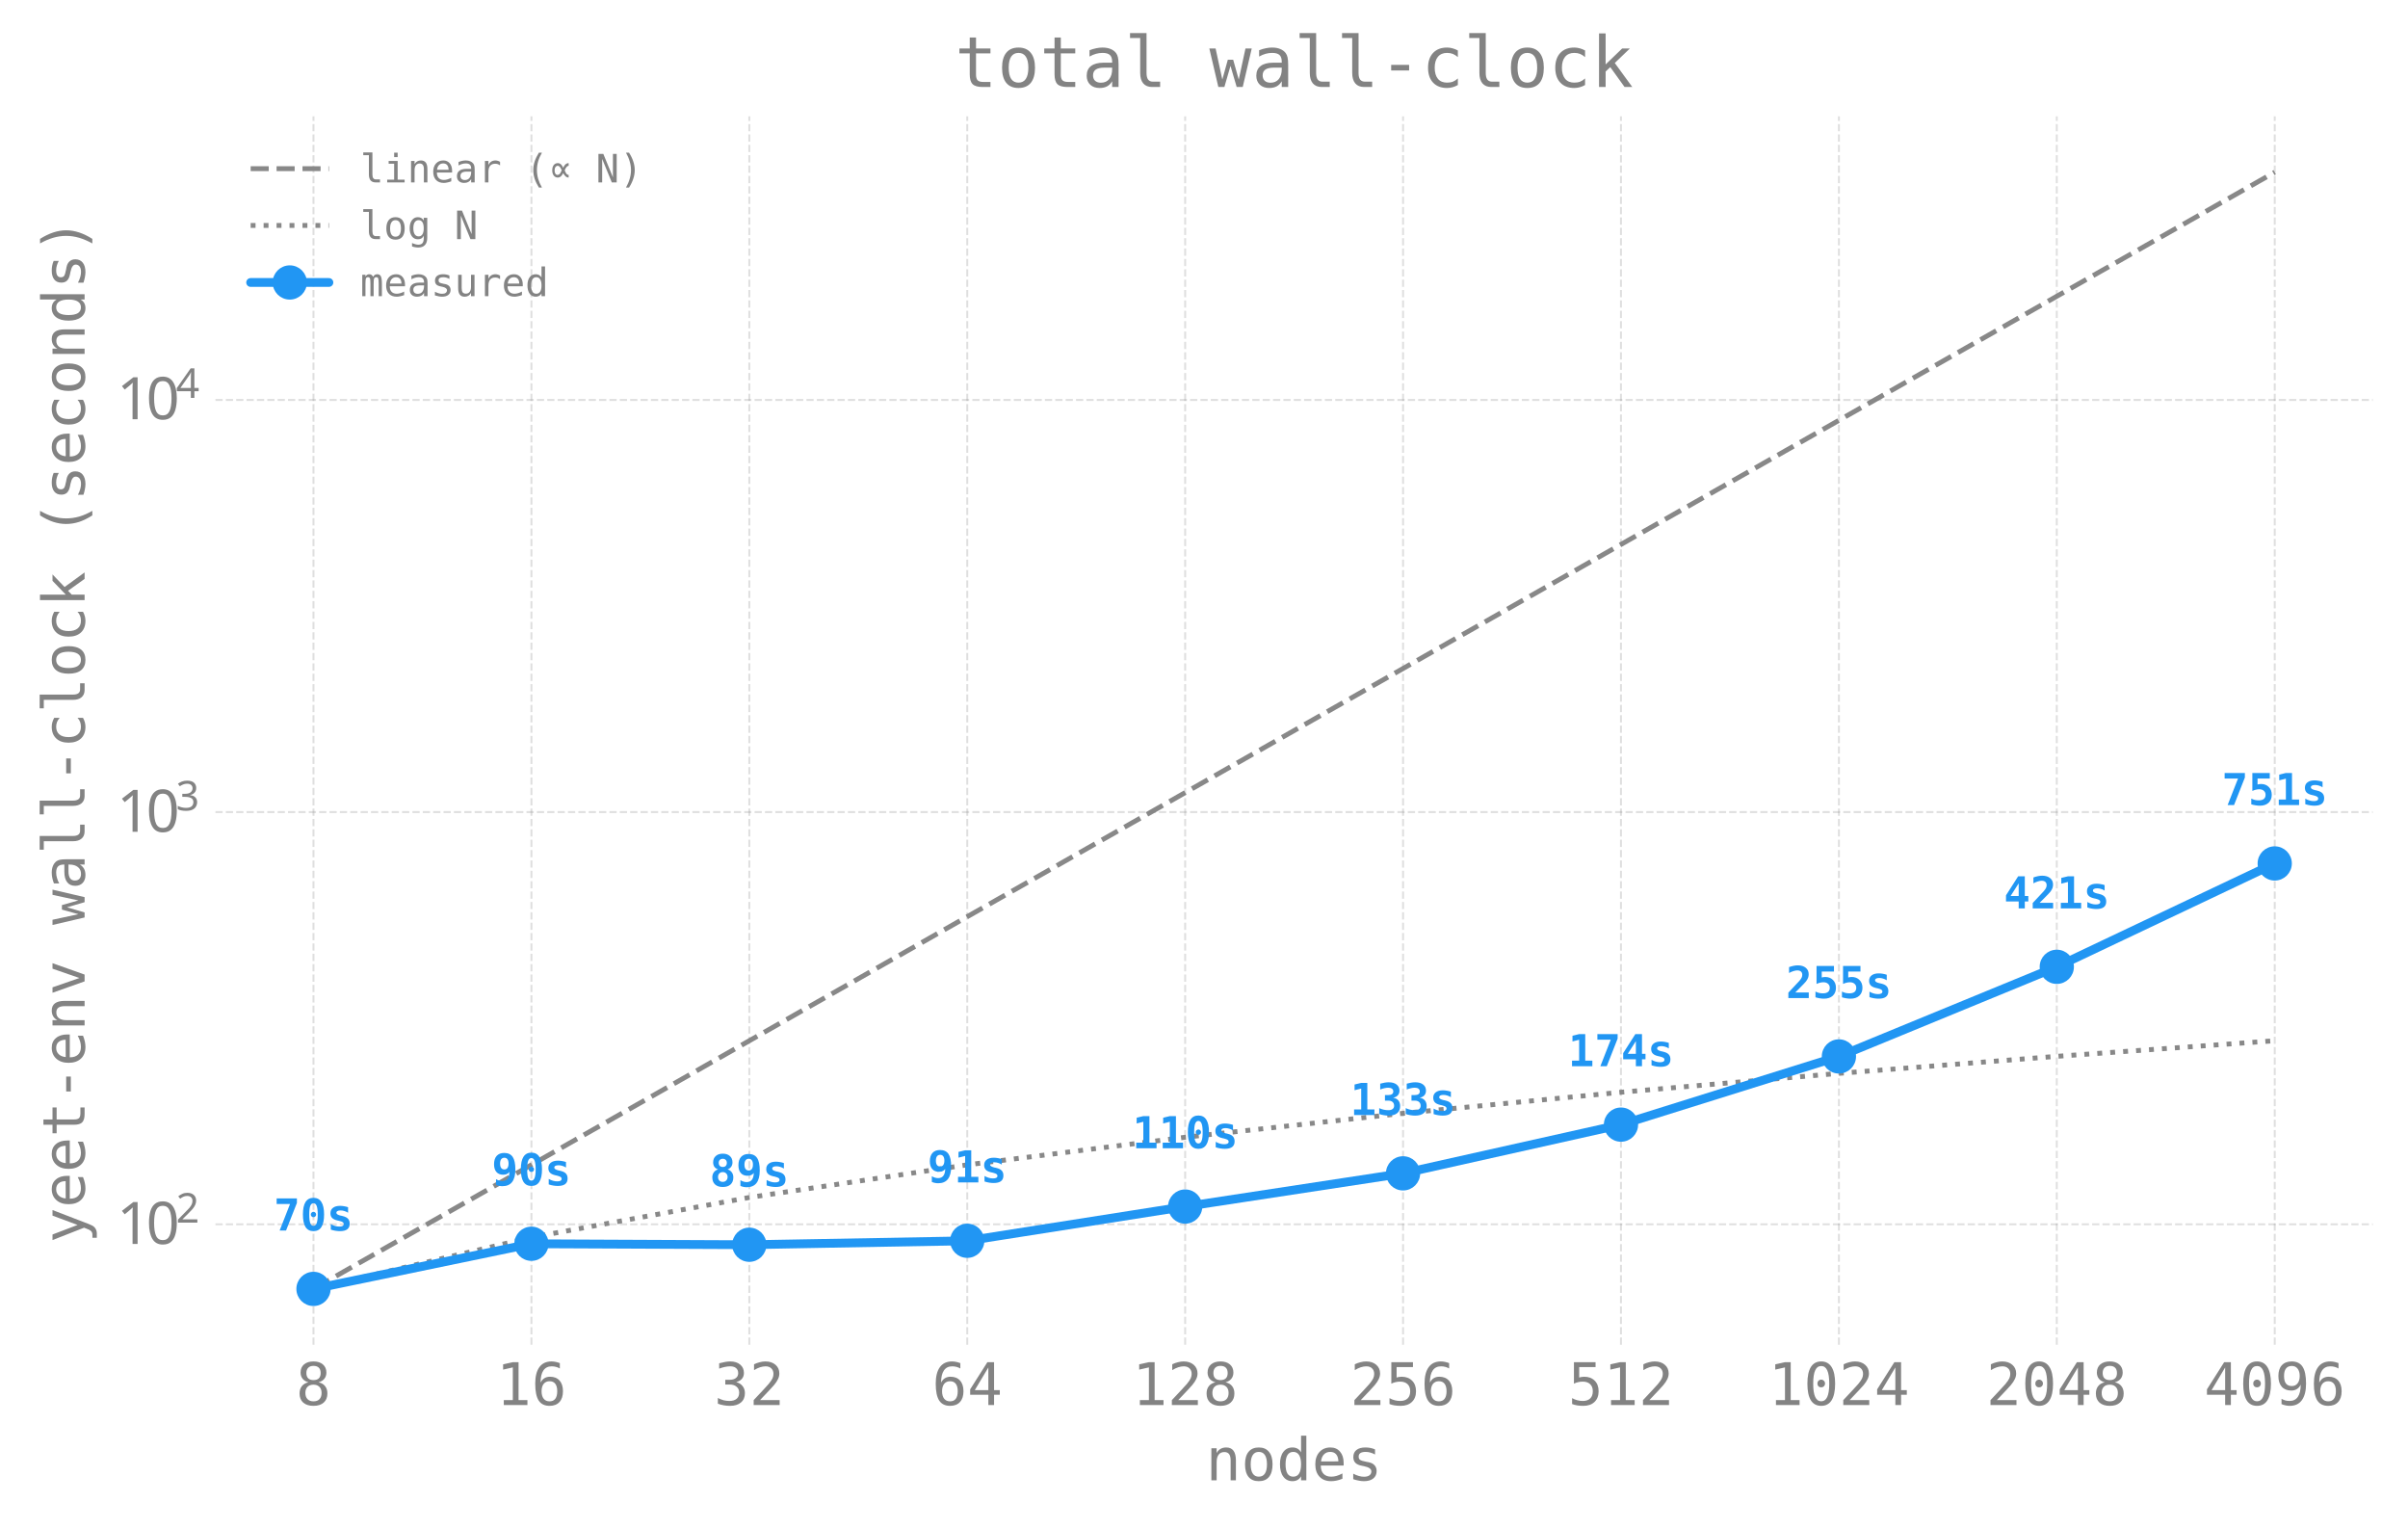
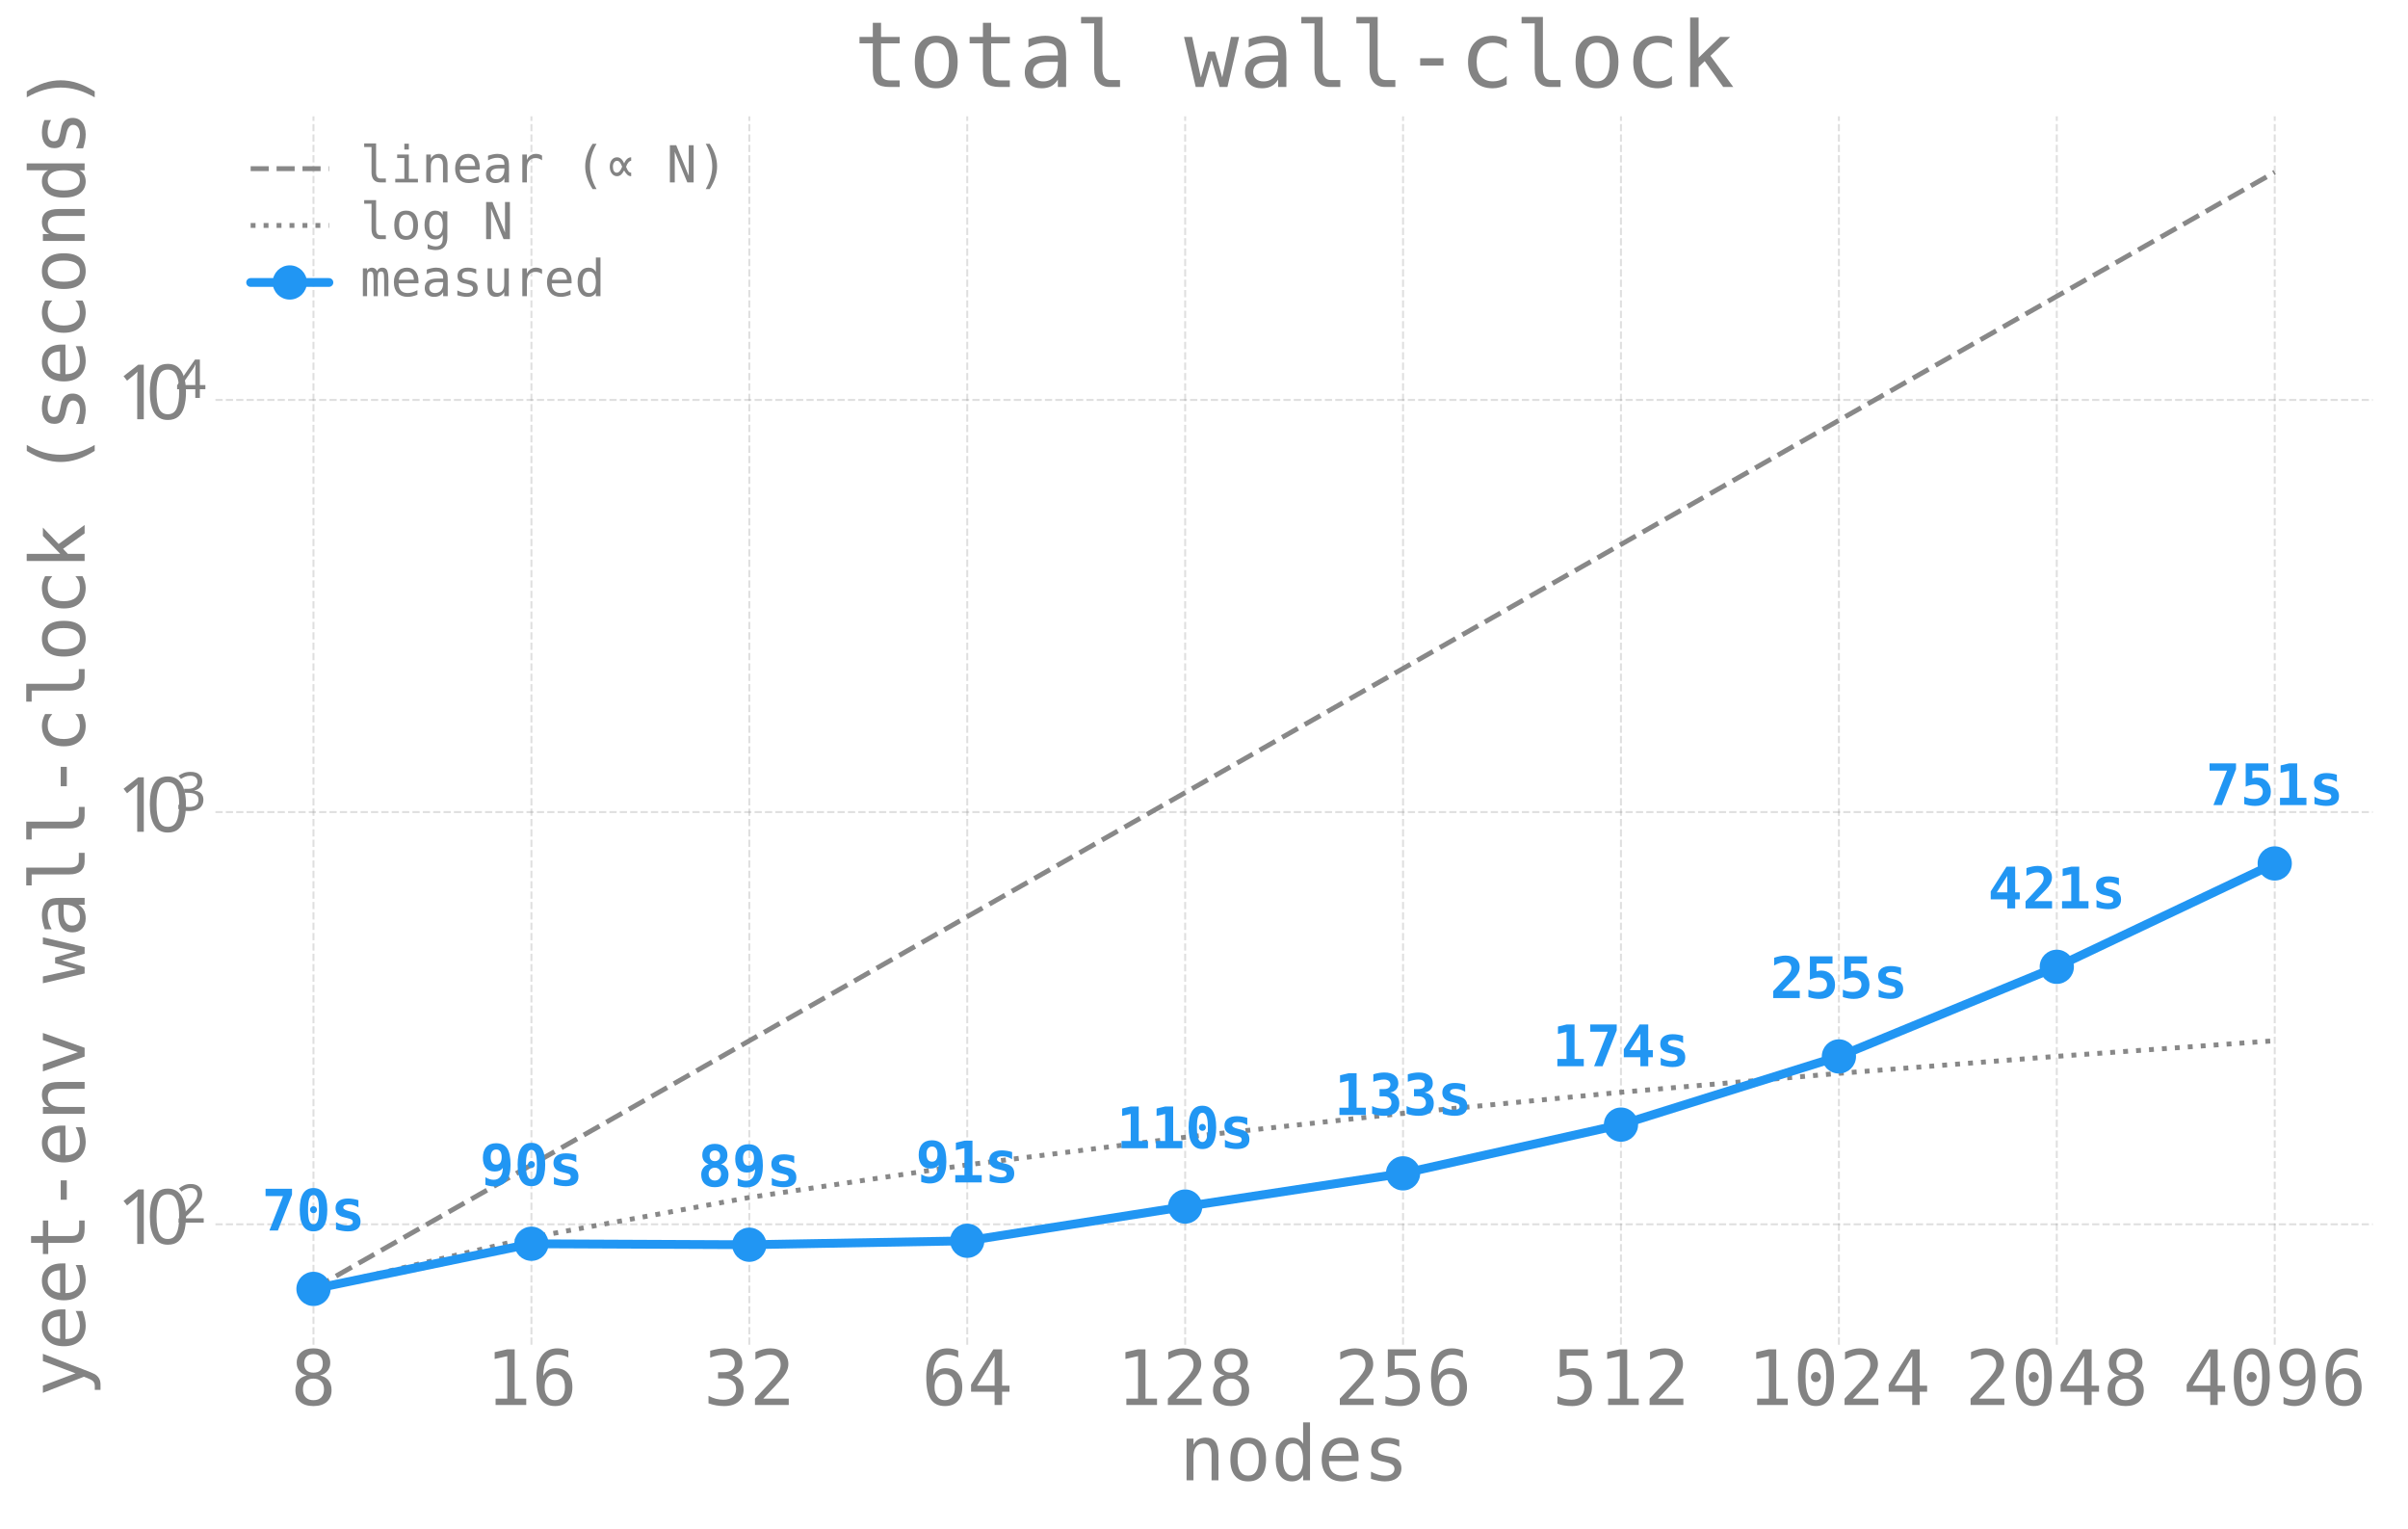
<svg xmlns="http://www.w3.org/2000/svg" xmlns:xlink="http://www.w3.org/1999/xlink" width="656.48" height="416.51" viewBox="0 0 492.36 312.38">
  <style>text{font-family:"Iosevka Web","IosevkaTerm Nerd Font",monospace}*{stroke-linejoin:round;stroke-linecap:butt}</style>
  <g id="figure_1">
    <path id="patch_1" d="M0 312.38h492.36V0H0z" style="fill:none" />
    <g id="axes_1">
      <path id="patch_2" d="M44.05 274.88h441.11V23.78H44.06z" style="fill:none" />
      <path id="line2d_1" d="m64.1 263.47 44.56-25.36 44.55-25.37 44.56-25.36 44.56-25.36 44.55-25.37 44.56-25.36L376 85.92l44.55-25.36 44.56-25.36" clip-path="url(#pf37321493c)" style="fill:none;stroke-dasharray:3.7,1.6;stroke-dashoffset:0;stroke:#888" />
      <path id="line2d_2" d="m64.1 263.47 44.56-10.53 44.55-8.16 44.56-6.67 44.56-5.64 44.55-4.89 44.56-4.31 44.56-3.86 44.55-3.48 44.56-3.19" clip-path="url(#pf37321493c)" style="fill:none;stroke-dasharray:1,1.65;stroke-dashoffset:0;stroke:#888" />
      <g id="matplotlib.axis_1">
        <g id="xtick_1">
          <path id="line2d_3" d="M64.1 274.88V23.78" clip-path="url(#pf37321493c)" style="fill:none;stroke-dasharray:1.48,.64;stroke-dashoffset:0;stroke:#838383;stroke-opacity:.25;stroke-width:.4" />
-           <text id="text_1" x="64.1" y="287.2" style="font-size:12px;font-family:&quot;IosevkaTerm Nerd Font&quot;,&quot;Iosevka Web&quot;,&quot;IBM Plex Sans Mono&quot;,&quot;DejaVu Sans Mono&quot;,&quot;Bitstream Vera Sans Mono&quot;,&quot;Computer Modern Typewriter&quot;,&quot;Andale Mono&quot;,&quot;Nimbus Mono L&quot;,&quot;Courier New&quot;,&quot;Courier&quot;,&quot;Fixed&quot;,&quot;Terminal&quot;,monospace;text-anchor:middle;fill:#838383">8</text>
+           <text id="text_1" x="64.1" y="287.2" style="font-size:15.6px;font-family:&quot;IosevkaTerm Nerd Font&quot;,&quot;Iosevka Web&quot;,&quot;IBM Plex Sans Mono&quot;,&quot;DejaVu Sans Mono&quot;,&quot;Bitstream Vera Sans Mono&quot;,&quot;Computer Modern Typewriter&quot;,&quot;Andale Mono&quot;,&quot;Nimbus Mono L&quot;,&quot;Courier New&quot;,&quot;Courier&quot;,&quot;Fixed&quot;,&quot;Terminal&quot;,monospace;text-anchor:middle;fill:#838383">8</text>
        </g>
        <g id="xtick_2">
          <path id="line2d_5" d="M108.66 274.88V23.78" clip-path="url(#pf37321493c)" style="fill:none;stroke-dasharray:1.48,.64;stroke-dashoffset:0;stroke:#838383;stroke-opacity:.25;stroke-width:.4" />
-           <text id="text_2" x="108.66" y="287.2" style="font-size:12px;font-family:&quot;IosevkaTerm Nerd Font&quot;,&quot;Iosevka Web&quot;,&quot;IBM Plex Sans Mono&quot;,&quot;DejaVu Sans Mono&quot;,&quot;Bitstream Vera Sans Mono&quot;,&quot;Computer Modern Typewriter&quot;,&quot;Andale Mono&quot;,&quot;Nimbus Mono L&quot;,&quot;Courier New&quot;,&quot;Courier&quot;,&quot;Fixed&quot;,&quot;Terminal&quot;,monospace;text-anchor:middle;fill:#838383">16</text>
+           <text id="text_2" x="108.66" y="287.2" style="font-size:15.6px;font-family:&quot;IosevkaTerm Nerd Font&quot;,&quot;Iosevka Web&quot;,&quot;IBM Plex Sans Mono&quot;,&quot;DejaVu Sans Mono&quot;,&quot;Bitstream Vera Sans Mono&quot;,&quot;Computer Modern Typewriter&quot;,&quot;Andale Mono&quot;,&quot;Nimbus Mono L&quot;,&quot;Courier New&quot;,&quot;Courier&quot;,&quot;Fixed&quot;,&quot;Terminal&quot;,monospace;text-anchor:middle;fill:#838383">16</text>
        </g>
        <g id="xtick_3">
          <path id="line2d_7" d="M153.21 274.88V23.78" clip-path="url(#pf37321493c)" style="fill:none;stroke-dasharray:1.48,.64;stroke-dashoffset:0;stroke:#838383;stroke-opacity:.25;stroke-width:.4" />
-           <text id="text_3" x="153.21" y="287.2" style="font-size:12px;font-family:&quot;IosevkaTerm Nerd Font&quot;,&quot;Iosevka Web&quot;,&quot;IBM Plex Sans Mono&quot;,&quot;DejaVu Sans Mono&quot;,&quot;Bitstream Vera Sans Mono&quot;,&quot;Computer Modern Typewriter&quot;,&quot;Andale Mono&quot;,&quot;Nimbus Mono L&quot;,&quot;Courier New&quot;,&quot;Courier&quot;,&quot;Fixed&quot;,&quot;Terminal&quot;,monospace;text-anchor:middle;fill:#838383">32</text>
+           <text id="text_3" x="153.21" y="287.2" style="font-size:15.6px;font-family:&quot;IosevkaTerm Nerd Font&quot;,&quot;Iosevka Web&quot;,&quot;IBM Plex Sans Mono&quot;,&quot;DejaVu Sans Mono&quot;,&quot;Bitstream Vera Sans Mono&quot;,&quot;Computer Modern Typewriter&quot;,&quot;Andale Mono&quot;,&quot;Nimbus Mono L&quot;,&quot;Courier New&quot;,&quot;Courier&quot;,&quot;Fixed&quot;,&quot;Terminal&quot;,monospace;text-anchor:middle;fill:#838383">32</text>
        </g>
        <g id="xtick_4">
          <path id="line2d_9" d="M197.77 274.88V23.78" clip-path="url(#pf37321493c)" style="fill:none;stroke-dasharray:1.48,.64;stroke-dashoffset:0;stroke:#838383;stroke-opacity:.25;stroke-width:.4" />
-           <text id="text_4" x="197.77" y="287.2" style="font-size:12px;font-family:&quot;IosevkaTerm Nerd Font&quot;,&quot;Iosevka Web&quot;,&quot;IBM Plex Sans Mono&quot;,&quot;DejaVu Sans Mono&quot;,&quot;Bitstream Vera Sans Mono&quot;,&quot;Computer Modern Typewriter&quot;,&quot;Andale Mono&quot;,&quot;Nimbus Mono L&quot;,&quot;Courier New&quot;,&quot;Courier&quot;,&quot;Fixed&quot;,&quot;Terminal&quot;,monospace;text-anchor:middle;fill:#838383">64</text>
+           <text id="text_4" x="197.77" y="287.2" style="font-size:15.6px;font-family:&quot;IosevkaTerm Nerd Font&quot;,&quot;Iosevka Web&quot;,&quot;IBM Plex Sans Mono&quot;,&quot;DejaVu Sans Mono&quot;,&quot;Bitstream Vera Sans Mono&quot;,&quot;Computer Modern Typewriter&quot;,&quot;Andale Mono&quot;,&quot;Nimbus Mono L&quot;,&quot;Courier New&quot;,&quot;Courier&quot;,&quot;Fixed&quot;,&quot;Terminal&quot;,monospace;text-anchor:middle;fill:#838383">64</text>
        </g>
        <g id="xtick_5">
          <path id="line2d_11" d="M242.33 274.88V23.78" clip-path="url(#pf37321493c)" style="fill:none;stroke-dasharray:1.48,.64;stroke-dashoffset:0;stroke:#838383;stroke-opacity:.25;stroke-width:.4" />
-           <text id="text_5" x="242.33" y="287.2" style="font-size:12px;font-family:&quot;IosevkaTerm Nerd Font&quot;,&quot;Iosevka Web&quot;,&quot;IBM Plex Sans Mono&quot;,&quot;DejaVu Sans Mono&quot;,&quot;Bitstream Vera Sans Mono&quot;,&quot;Computer Modern Typewriter&quot;,&quot;Andale Mono&quot;,&quot;Nimbus Mono L&quot;,&quot;Courier New&quot;,&quot;Courier&quot;,&quot;Fixed&quot;,&quot;Terminal&quot;,monospace;text-anchor:middle;fill:#838383">128</text>
+           <text id="text_5" x="242.33" y="287.2" style="font-size:15.6px;font-family:&quot;IosevkaTerm Nerd Font&quot;,&quot;Iosevka Web&quot;,&quot;IBM Plex Sans Mono&quot;,&quot;DejaVu Sans Mono&quot;,&quot;Bitstream Vera Sans Mono&quot;,&quot;Computer Modern Typewriter&quot;,&quot;Andale Mono&quot;,&quot;Nimbus Mono L&quot;,&quot;Courier New&quot;,&quot;Courier&quot;,&quot;Fixed&quot;,&quot;Terminal&quot;,monospace;text-anchor:middle;fill:#838383">128</text>
        </g>
        <g id="xtick_6">
          <path id="line2d_13" d="M286.88 274.88V23.78" clip-path="url(#pf37321493c)" style="fill:none;stroke-dasharray:1.48,.64;stroke-dashoffset:0;stroke:#838383;stroke-opacity:.25;stroke-width:.4" />
-           <text id="text_6" x="286.88" y="287.2" style="font-size:12px;font-family:&quot;IosevkaTerm Nerd Font&quot;,&quot;Iosevka Web&quot;,&quot;IBM Plex Sans Mono&quot;,&quot;DejaVu Sans Mono&quot;,&quot;Bitstream Vera Sans Mono&quot;,&quot;Computer Modern Typewriter&quot;,&quot;Andale Mono&quot;,&quot;Nimbus Mono L&quot;,&quot;Courier New&quot;,&quot;Courier&quot;,&quot;Fixed&quot;,&quot;Terminal&quot;,monospace;text-anchor:middle;fill:#838383">256</text>
+           <text id="text_6" x="286.88" y="287.2" style="font-size:15.6px;font-family:&quot;IosevkaTerm Nerd Font&quot;,&quot;Iosevka Web&quot;,&quot;IBM Plex Sans Mono&quot;,&quot;DejaVu Sans Mono&quot;,&quot;Bitstream Vera Sans Mono&quot;,&quot;Computer Modern Typewriter&quot;,&quot;Andale Mono&quot;,&quot;Nimbus Mono L&quot;,&quot;Courier New&quot;,&quot;Courier&quot;,&quot;Fixed&quot;,&quot;Terminal&quot;,monospace;text-anchor:middle;fill:#838383">256</text>
        </g>
        <g id="xtick_7">
          <path id="line2d_15" d="M331.44 274.88V23.78" clip-path="url(#pf37321493c)" style="fill:none;stroke-dasharray:1.48,.64;stroke-dashoffset:0;stroke:#838383;stroke-opacity:.25;stroke-width:.4" />
-           <text id="text_7" x="331.44" y="287.2" style="font-size:12px;font-family:&quot;IosevkaTerm Nerd Font&quot;,&quot;Iosevka Web&quot;,&quot;IBM Plex Sans Mono&quot;,&quot;DejaVu Sans Mono&quot;,&quot;Bitstream Vera Sans Mono&quot;,&quot;Computer Modern Typewriter&quot;,&quot;Andale Mono&quot;,&quot;Nimbus Mono L&quot;,&quot;Courier New&quot;,&quot;Courier&quot;,&quot;Fixed&quot;,&quot;Terminal&quot;,monospace;text-anchor:middle;fill:#838383">512</text>
+           <text id="text_7" x="331.44" y="287.2" style="font-size:15.6px;font-family:&quot;IosevkaTerm Nerd Font&quot;,&quot;Iosevka Web&quot;,&quot;IBM Plex Sans Mono&quot;,&quot;DejaVu Sans Mono&quot;,&quot;Bitstream Vera Sans Mono&quot;,&quot;Computer Modern Typewriter&quot;,&quot;Andale Mono&quot;,&quot;Nimbus Mono L&quot;,&quot;Courier New&quot;,&quot;Courier&quot;,&quot;Fixed&quot;,&quot;Terminal&quot;,monospace;text-anchor:middle;fill:#838383">512</text>
        </g>
        <g id="xtick_8">
          <path id="line2d_17" d="M376 274.88V23.78" clip-path="url(#pf37321493c)" style="fill:none;stroke-dasharray:1.48,.64;stroke-dashoffset:0;stroke:#838383;stroke-opacity:.25;stroke-width:.4" />
-           <text id="text_8" x="376" y="287.2" style="font-size:12px;font-family:&quot;IosevkaTerm Nerd Font&quot;,&quot;Iosevka Web&quot;,&quot;IBM Plex Sans Mono&quot;,&quot;DejaVu Sans Mono&quot;,&quot;Bitstream Vera Sans Mono&quot;,&quot;Computer Modern Typewriter&quot;,&quot;Andale Mono&quot;,&quot;Nimbus Mono L&quot;,&quot;Courier New&quot;,&quot;Courier&quot;,&quot;Fixed&quot;,&quot;Terminal&quot;,monospace;text-anchor:middle;fill:#838383">1024</text>
+           <text id="text_8" x="376" y="287.2" style="font-size:15.6px;font-family:&quot;IosevkaTerm Nerd Font&quot;,&quot;Iosevka Web&quot;,&quot;IBM Plex Sans Mono&quot;,&quot;DejaVu Sans Mono&quot;,&quot;Bitstream Vera Sans Mono&quot;,&quot;Computer Modern Typewriter&quot;,&quot;Andale Mono&quot;,&quot;Nimbus Mono L&quot;,&quot;Courier New&quot;,&quot;Courier&quot;,&quot;Fixed&quot;,&quot;Terminal&quot;,monospace;text-anchor:middle;fill:#838383">1024</text>
        </g>
        <g id="xtick_9">
          <path id="line2d_19" d="M420.55 274.88V23.78" clip-path="url(#pf37321493c)" style="fill:none;stroke-dasharray:1.48,.64;stroke-dashoffset:0;stroke:#838383;stroke-opacity:.25;stroke-width:.4" />
-           <text id="text_9" x="420.55" y="287.2" style="font-size:12px;font-family:&quot;IosevkaTerm Nerd Font&quot;,&quot;Iosevka Web&quot;,&quot;IBM Plex Sans Mono&quot;,&quot;DejaVu Sans Mono&quot;,&quot;Bitstream Vera Sans Mono&quot;,&quot;Computer Modern Typewriter&quot;,&quot;Andale Mono&quot;,&quot;Nimbus Mono L&quot;,&quot;Courier New&quot;,&quot;Courier&quot;,&quot;Fixed&quot;,&quot;Terminal&quot;,monospace;text-anchor:middle;fill:#838383">2048</text>
+           <text id="text_9" x="420.55" y="287.2" style="font-size:15.6px;font-family:&quot;IosevkaTerm Nerd Font&quot;,&quot;Iosevka Web&quot;,&quot;IBM Plex Sans Mono&quot;,&quot;DejaVu Sans Mono&quot;,&quot;Bitstream Vera Sans Mono&quot;,&quot;Computer Modern Typewriter&quot;,&quot;Andale Mono&quot;,&quot;Nimbus Mono L&quot;,&quot;Courier New&quot;,&quot;Courier&quot;,&quot;Fixed&quot;,&quot;Terminal&quot;,monospace;text-anchor:middle;fill:#838383">2048</text>
        </g>
        <g id="xtick_10">
          <path id="line2d_21" d="M465.11 274.88V23.78" clip-path="url(#pf37321493c)" style="fill:none;stroke-dasharray:1.48,.64;stroke-dashoffset:0;stroke:#838383;stroke-opacity:.25;stroke-width:.4" />
-           <text id="text_10" x="465.11" y="287.2" style="font-size:12px;font-family:&quot;IosevkaTerm Nerd Font&quot;,&quot;Iosevka Web&quot;,&quot;IBM Plex Sans Mono&quot;,&quot;DejaVu Sans Mono&quot;,&quot;Bitstream Vera Sans Mono&quot;,&quot;Computer Modern Typewriter&quot;,&quot;Andale Mono&quot;,&quot;Nimbus Mono L&quot;,&quot;Courier New&quot;,&quot;Courier&quot;,&quot;Fixed&quot;,&quot;Terminal&quot;,monospace;text-anchor:middle;fill:#838383">4096</text>
+           <text id="text_10" x="465.11" y="287.2" style="font-size:15.6px;font-family:&quot;IosevkaTerm Nerd Font&quot;,&quot;Iosevka Web&quot;,&quot;IBM Plex Sans Mono&quot;,&quot;DejaVu Sans Mono&quot;,&quot;Bitstream Vera Sans Mono&quot;,&quot;Computer Modern Typewriter&quot;,&quot;Andale Mono&quot;,&quot;Nimbus Mono L&quot;,&quot;Courier New&quot;,&quot;Courier&quot;,&quot;Fixed&quot;,&quot;Terminal&quot;,monospace;text-anchor:middle;fill:#838383">4096</text>
        </g>
-         <text id="text_11" x="264.61" y="302.6" style="font-size:12px;font-family:&quot;IosevkaTerm Nerd Font&quot;,&quot;Iosevka Web&quot;,&quot;IBM Plex Sans Mono&quot;,&quot;DejaVu Sans Mono&quot;,&quot;Bitstream Vera Sans Mono&quot;,&quot;Computer Modern Typewriter&quot;,&quot;Andale Mono&quot;,&quot;Nimbus Mono L&quot;,&quot;Courier New&quot;,&quot;Courier&quot;,&quot;Fixed&quot;,&quot;Terminal&quot;,monospace;text-anchor:middle;fill:#838383">nodes</text>
+         <text id="text_11" x="264.61" y="302.6" style="font-size:15.6px;font-family:&quot;IosevkaTerm Nerd Font&quot;,&quot;Iosevka Web&quot;,&quot;IBM Plex Sans Mono&quot;,&quot;DejaVu Sans Mono&quot;,&quot;Bitstream Vera Sans Mono&quot;,&quot;Computer Modern Typewriter&quot;,&quot;Andale Mono&quot;,&quot;Nimbus Mono L&quot;,&quot;Courier New&quot;,&quot;Courier&quot;,&quot;Fixed&quot;,&quot;Terminal&quot;,monospace;text-anchor:middle;fill:#838383">nodes</text>
      </g>
      <g id="matplotlib.axis_2">
        <g id="ytick_1">
          <path id="line2d_23" d="M44.05 250.26h441.11" clip-path="url(#pf37321493c)" style="fill:none;stroke-dasharray:1.48,.64;stroke-dashoffset:0;stroke:#838383;stroke-opacity:.25;stroke-width:.4" />
          <text id="text_12" style="fill:#838383" transform="translate(23.87 254.67)">
-             <tspan x="0" y="-.39" style="font-size:12px;font-family:&quot;IosevkaTerm Nerd Font&quot;;fill:#838383">1</tspan>
-             <tspan x="6" y="-.39" style="font-size:12px;font-family:&quot;IosevkaTerm Nerd Font&quot;;fill:#838383">0</tspan>
-             <tspan x="12.11" y="-4.75" style="font-size:8.4px;font-family:&quot;IosevkaTerm Nerd Font&quot;;fill:#838383">2</tspan>
+             <tspan x="0" y="-.39" style="font-size:15.6px;font-family:&quot;IosevkaTerm Nerd Font&quot;;fill:#838383">1</tspan>
+             <tspan x="6" y="-.39" style="font-size:15.6px;font-family:&quot;IosevkaTerm Nerd Font&quot;;fill:#838383">0</tspan>
+             <tspan x="12.11" y="-4.75" style="font-size:10.9px;font-family:&quot;IosevkaTerm Nerd Font&quot;;fill:#838383">2</tspan>
          </text>
        </g>
        <g id="ytick_2">
          <path id="line2d_25" d="M44.05 166h441.11" clip-path="url(#pf37321493c)" style="fill:none;stroke-dasharray:1.48,.64;stroke-dashoffset:0;stroke:#838383;stroke-opacity:.25;stroke-width:.4" />
          <text id="text_13" style="fill:#838383" transform="translate(23.87 170.42)">
-             <tspan x="0" y="-.39" style="font-size:12px;font-family:&quot;IosevkaTerm Nerd Font&quot;;fill:#838383">1</tspan>
-             <tspan x="6" y="-.39" style="font-size:12px;font-family:&quot;IosevkaTerm Nerd Font&quot;;fill:#838383">0</tspan>
-             <tspan x="12.11" y="-4.75" style="font-size:8.4px;font-family:&quot;IosevkaTerm Nerd Font&quot;;fill:#838383">3</tspan>
+             <tspan x="0" y="-.39" style="font-size:15.6px;font-family:&quot;IosevkaTerm Nerd Font&quot;;fill:#838383">1</tspan>
+             <tspan x="6" y="-.39" style="font-size:15.6px;font-family:&quot;IosevkaTerm Nerd Font&quot;;fill:#838383">0</tspan>
+             <tspan x="12.11" y="-4.75" style="font-size:10.9px;font-family:&quot;IosevkaTerm Nerd Font&quot;;fill:#838383">3</tspan>
          </text>
        </g>
        <g id="ytick_3">
          <path id="line2d_27" d="M44.05 81.75h441.11" clip-path="url(#pf37321493c)" style="fill:none;stroke-dasharray:1.48,.64;stroke-dashoffset:0;stroke:#838383;stroke-opacity:.25;stroke-width:.4" />
          <text id="text_14" style="fill:#838383" transform="translate(23.87 86.16)">
-             <tspan x="0" y="-.47" style="font-size:12px;font-family:&quot;IosevkaTerm Nerd Font&quot;;fill:#838383">1</tspan>
-             <tspan x="6" y="-.47" style="font-size:12px;font-family:&quot;IosevkaTerm Nerd Font&quot;;fill:#838383">0</tspan>
-             <tspan x="12.11" y="-4.83" style="font-size:8.4px;font-family:&quot;IosevkaTerm Nerd Font&quot;;fill:#838383">4</tspan>
+             <tspan x="0" y="-.47" style="font-size:15.6px;font-family:&quot;IosevkaTerm Nerd Font&quot;;fill:#838383">1</tspan>
+             <tspan x="6" y="-.47" style="font-size:15.6px;font-family:&quot;IosevkaTerm Nerd Font&quot;;fill:#838383">0</tspan>
+             <tspan x="12.11" y="-4.83" style="font-size:10.9px;font-family:&quot;IosevkaTerm Nerd Font&quot;;fill:#838383">4</tspan>
          </text>
        </g>
-         <text id="text_15" x="17.29" y="149.33" style="font-size:12px;font-family:&quot;IosevkaTerm Nerd Font&quot;,&quot;Iosevka Web&quot;,&quot;IBM Plex Sans Mono&quot;,&quot;DejaVu Sans Mono&quot;,&quot;Bitstream Vera Sans Mono&quot;,&quot;Computer Modern Typewriter&quot;,&quot;Andale Mono&quot;,&quot;Nimbus Mono L&quot;,&quot;Courier New&quot;,&quot;Courier&quot;,&quot;Fixed&quot;,&quot;Terminal&quot;,monospace;text-anchor:middle;fill:#838383" transform="rotate(-90 17.3 149.33)">yeet-env wall-clock (seconds)</text>
+         <text id="text_15" x="17.29" y="149.33" style="font-size:15.6px;font-family:&quot;IosevkaTerm Nerd Font&quot;,&quot;Iosevka Web&quot;,&quot;IBM Plex Sans Mono&quot;,&quot;DejaVu Sans Mono&quot;,&quot;Bitstream Vera Sans Mono&quot;,&quot;Computer Modern Typewriter&quot;,&quot;Andale Mono&quot;,&quot;Nimbus Mono L&quot;,&quot;Courier New&quot;,&quot;Courier&quot;,&quot;Fixed&quot;,&quot;Terminal&quot;,monospace;text-anchor:middle;fill:#838383" transform="rotate(-90 17.3 149.33)">yeet-env wall-clock (seconds)</text>
      </g>
      <path id="patch_3" d="M44.05 274.88V23.78" style="fill:none" />
      <path id="patch_4" d="M485.16 274.88V23.78" style="fill:none" />
      <path id="patch_5" d="M44.05 274.88h441.11" style="fill:none" />
      <path id="patch_6" d="M44.05 23.78h441.11" style="fill:none" />
      <g id="line2d_52">
        <path d="m64.1 263.47 44.56-9.23 44.55.2 44.56-.8 44.56-7 44.55-6.79 44.56-9.96L376 215.95l44.55-18.32 44.56-21.13" clip-path="url(#pf37321493c)" style="fill:none;stroke:#2196f3;stroke-width:1.8;stroke-linecap:round" />
        <defs>
          <path id="m4dfff1cff9" d="M0 3a3 3 0 1 0 0-6 3 3 0 0 0 0 6z" style="stroke:#2196f3" />
        </defs>
        <g clip-path="url(#pf37321493c)">
          <use xlink:href="#m4dfff1cff9" x="64.1" y="263.47" style="fill:#2196f3;stroke:#2196f3" />
          <use xlink:href="#m4dfff1cff9" x="108.66" y="254.24" style="fill:#2196f3;stroke:#2196f3" />
          <use xlink:href="#m4dfff1cff9" x="153.21" y="254.44" style="fill:#2196f3;stroke:#2196f3" />
          <use xlink:href="#m4dfff1cff9" x="197.77" y="253.63" style="fill:#2196f3;stroke:#2196f3" />
          <use xlink:href="#m4dfff1cff9" x="242.33" y="246.64" style="fill:#2196f3;stroke:#2196f3" />
          <use xlink:href="#m4dfff1cff9" x="286.88" y="239.85" style="fill:#2196f3;stroke:#2196f3" />
          <use xlink:href="#m4dfff1cff9" x="331.44" y="229.89" style="fill:#2196f3;stroke:#2196f3" />
          <use xlink:href="#m4dfff1cff9" x="376" y="215.95" style="fill:#2196f3;stroke:#2196f3" />
          <use xlink:href="#m4dfff1cff9" x="420.55" y="197.63" style="fill:#2196f3;stroke:#2196f3" />
          <use xlink:href="#m4dfff1cff9" x="465.11" y="176.5" style="fill:#2196f3;stroke:#2196f3" />
        </g>
      </g>
-       <text id="text_16" x="64.1" y="251.54" style="font-weight:700;font-size:9px;font-family:&quot;IosevkaTerm Nerd Font&quot;,&quot;Iosevka Web&quot;,&quot;IBM Plex Sans Mono&quot;,&quot;DejaVu Sans Mono&quot;,&quot;Bitstream Vera Sans Mono&quot;,&quot;Computer Modern Typewriter&quot;,&quot;Andale Mono&quot;,&quot;Nimbus Mono L&quot;,&quot;Courier New&quot;,&quot;Courier&quot;,&quot;Fixed&quot;,&quot;Terminal&quot;,monospace;text-anchor:middle;fill:#2196f3">70s</text>
-       <text id="text_17" x="108.66" y="242.3" style="font-weight:700;font-size:9px;font-family:&quot;IosevkaTerm Nerd Font&quot;,&quot;Iosevka Web&quot;,&quot;IBM Plex Sans Mono&quot;,&quot;DejaVu Sans Mono&quot;,&quot;Bitstream Vera Sans Mono&quot;,&quot;Computer Modern Typewriter&quot;,&quot;Andale Mono&quot;,&quot;Nimbus Mono L&quot;,&quot;Courier New&quot;,&quot;Courier&quot;,&quot;Fixed&quot;,&quot;Terminal&quot;,monospace;text-anchor:middle;fill:#2196f3">90s</text>
-       <text id="text_18" x="153.21" y="242.51" style="font-weight:700;font-size:9px;font-family:&quot;IosevkaTerm Nerd Font&quot;,&quot;Iosevka Web&quot;,&quot;IBM Plex Sans Mono&quot;,&quot;DejaVu Sans Mono&quot;,&quot;Bitstream Vera Sans Mono&quot;,&quot;Computer Modern Typewriter&quot;,&quot;Andale Mono&quot;,&quot;Nimbus Mono L&quot;,&quot;Courier New&quot;,&quot;Courier&quot;,&quot;Fixed&quot;,&quot;Terminal&quot;,monospace;text-anchor:middle;fill:#2196f3">89s</text>
-       <text id="text_19" x="197.77" y="241.7" style="font-weight:700;font-size:9px;font-family:&quot;IosevkaTerm Nerd Font&quot;,&quot;Iosevka Web&quot;,&quot;IBM Plex Sans Mono&quot;,&quot;DejaVu Sans Mono&quot;,&quot;Bitstream Vera Sans Mono&quot;,&quot;Computer Modern Typewriter&quot;,&quot;Andale Mono&quot;,&quot;Nimbus Mono L&quot;,&quot;Courier New&quot;,&quot;Courier&quot;,&quot;Fixed&quot;,&quot;Terminal&quot;,monospace;text-anchor:middle;fill:#2196f3">91s</text>
-       <text id="text_20" x="242.33" y="234.71" style="font-weight:700;font-size:9px;font-family:&quot;IosevkaTerm Nerd Font&quot;,&quot;Iosevka Web&quot;,&quot;IBM Plex Sans Mono&quot;,&quot;DejaVu Sans Mono&quot;,&quot;Bitstream Vera Sans Mono&quot;,&quot;Computer Modern Typewriter&quot;,&quot;Andale Mono&quot;,&quot;Nimbus Mono L&quot;,&quot;Courier New&quot;,&quot;Courier&quot;,&quot;Fixed&quot;,&quot;Terminal&quot;,monospace;text-anchor:middle;fill:#2196f3">110s</text>
-       <text id="text_21" x="286.88" y="227.92" style="font-weight:700;font-size:9px;font-family:&quot;IosevkaTerm Nerd Font&quot;,&quot;Iosevka Web&quot;,&quot;IBM Plex Sans Mono&quot;,&quot;DejaVu Sans Mono&quot;,&quot;Bitstream Vera Sans Mono&quot;,&quot;Computer Modern Typewriter&quot;,&quot;Andale Mono&quot;,&quot;Nimbus Mono L&quot;,&quot;Courier New&quot;,&quot;Courier&quot;,&quot;Fixed&quot;,&quot;Terminal&quot;,monospace;text-anchor:middle;fill:#2196f3">133s</text>
-       <text id="text_22" x="331.44" y="217.95" style="font-weight:700;font-size:9px;font-family:&quot;IosevkaTerm Nerd Font&quot;,&quot;Iosevka Web&quot;,&quot;IBM Plex Sans Mono&quot;,&quot;DejaVu Sans Mono&quot;,&quot;Bitstream Vera Sans Mono&quot;,&quot;Computer Modern Typewriter&quot;,&quot;Andale Mono&quot;,&quot;Nimbus Mono L&quot;,&quot;Courier New&quot;,&quot;Courier&quot;,&quot;Fixed&quot;,&quot;Terminal&quot;,monospace;text-anchor:middle;fill:#2196f3">174s</text>
-       <text id="text_23" x="376" y="204.02" style="font-weight:700;font-size:9px;font-family:&quot;IosevkaTerm Nerd Font&quot;,&quot;Iosevka Web&quot;,&quot;IBM Plex Sans Mono&quot;,&quot;DejaVu Sans Mono&quot;,&quot;Bitstream Vera Sans Mono&quot;,&quot;Computer Modern Typewriter&quot;,&quot;Andale Mono&quot;,&quot;Nimbus Mono L&quot;,&quot;Courier New&quot;,&quot;Courier&quot;,&quot;Fixed&quot;,&quot;Terminal&quot;,monospace;text-anchor:middle;fill:#2196f3">255s</text>
-       <text id="text_24" x="420.55" y="185.69" style="font-weight:700;font-size:9px;font-family:&quot;IosevkaTerm Nerd Font&quot;,&quot;Iosevka Web&quot;,&quot;IBM Plex Sans Mono&quot;,&quot;DejaVu Sans Mono&quot;,&quot;Bitstream Vera Sans Mono&quot;,&quot;Computer Modern Typewriter&quot;,&quot;Andale Mono&quot;,&quot;Nimbus Mono L&quot;,&quot;Courier New&quot;,&quot;Courier&quot;,&quot;Fixed&quot;,&quot;Terminal&quot;,monospace;text-anchor:middle;fill:#2196f3">421s</text>
-       <text id="text_25" x="465.11" y="164.57" style="font-weight:700;font-size:9px;font-family:&quot;IosevkaTerm Nerd Font&quot;,&quot;Iosevka Web&quot;,&quot;IBM Plex Sans Mono&quot;,&quot;DejaVu Sans Mono&quot;,&quot;Bitstream Vera Sans Mono&quot;,&quot;Computer Modern Typewriter&quot;,&quot;Andale Mono&quot;,&quot;Nimbus Mono L&quot;,&quot;Courier New&quot;,&quot;Courier&quot;,&quot;Fixed&quot;,&quot;Terminal&quot;,monospace;text-anchor:middle;fill:#2196f3">751s</text>
-       <text id="text_26" x="264.61" y="17.78" style="font-size:14.4px;font-family:&quot;IosevkaTerm Nerd Font&quot;,&quot;Iosevka Web&quot;,&quot;IBM Plex Sans Mono&quot;,&quot;DejaVu Sans Mono&quot;,&quot;Bitstream Vera Sans Mono&quot;,&quot;Computer Modern Typewriter&quot;,&quot;Andale Mono&quot;,&quot;Nimbus Mono L&quot;,&quot;Courier New&quot;,&quot;Courier&quot;,&quot;Fixed&quot;,&quot;Terminal&quot;,monospace;text-anchor:middle;fill:#838383">total wall-clock</text>
+       <text id="text_16" x="64.1" y="251.54" style="font-weight:700;font-size:11.7px;font-family:&quot;IosevkaTerm Nerd Font&quot;,&quot;Iosevka Web&quot;,&quot;IBM Plex Sans Mono&quot;,&quot;DejaVu Sans Mono&quot;,&quot;Bitstream Vera Sans Mono&quot;,&quot;Computer Modern Typewriter&quot;,&quot;Andale Mono&quot;,&quot;Nimbus Mono L&quot;,&quot;Courier New&quot;,&quot;Courier&quot;,&quot;Fixed&quot;,&quot;Terminal&quot;,monospace;text-anchor:middle;fill:#2196f3">70s</text>
+       <text id="text_17" x="108.66" y="242.3" style="font-weight:700;font-size:11.7px;font-family:&quot;IosevkaTerm Nerd Font&quot;,&quot;Iosevka Web&quot;,&quot;IBM Plex Sans Mono&quot;,&quot;DejaVu Sans Mono&quot;,&quot;Bitstream Vera Sans Mono&quot;,&quot;Computer Modern Typewriter&quot;,&quot;Andale Mono&quot;,&quot;Nimbus Mono L&quot;,&quot;Courier New&quot;,&quot;Courier&quot;,&quot;Fixed&quot;,&quot;Terminal&quot;,monospace;text-anchor:middle;fill:#2196f3">90s</text>
+       <text id="text_18" x="153.21" y="242.51" style="font-weight:700;font-size:11.7px;font-family:&quot;IosevkaTerm Nerd Font&quot;,&quot;Iosevka Web&quot;,&quot;IBM Plex Sans Mono&quot;,&quot;DejaVu Sans Mono&quot;,&quot;Bitstream Vera Sans Mono&quot;,&quot;Computer Modern Typewriter&quot;,&quot;Andale Mono&quot;,&quot;Nimbus Mono L&quot;,&quot;Courier New&quot;,&quot;Courier&quot;,&quot;Fixed&quot;,&quot;Terminal&quot;,monospace;text-anchor:middle;fill:#2196f3">89s</text>
+       <text id="text_19" x="197.77" y="241.7" style="font-weight:700;font-size:11.7px;font-family:&quot;IosevkaTerm Nerd Font&quot;,&quot;Iosevka Web&quot;,&quot;IBM Plex Sans Mono&quot;,&quot;DejaVu Sans Mono&quot;,&quot;Bitstream Vera Sans Mono&quot;,&quot;Computer Modern Typewriter&quot;,&quot;Andale Mono&quot;,&quot;Nimbus Mono L&quot;,&quot;Courier New&quot;,&quot;Courier&quot;,&quot;Fixed&quot;,&quot;Terminal&quot;,monospace;text-anchor:middle;fill:#2196f3">91s</text>
+       <text id="text_20" x="242.33" y="234.71" style="font-weight:700;font-size:11.7px;font-family:&quot;IosevkaTerm Nerd Font&quot;,&quot;Iosevka Web&quot;,&quot;IBM Plex Sans Mono&quot;,&quot;DejaVu Sans Mono&quot;,&quot;Bitstream Vera Sans Mono&quot;,&quot;Computer Modern Typewriter&quot;,&quot;Andale Mono&quot;,&quot;Nimbus Mono L&quot;,&quot;Courier New&quot;,&quot;Courier&quot;,&quot;Fixed&quot;,&quot;Terminal&quot;,monospace;text-anchor:middle;fill:#2196f3">110s</text>
+       <text id="text_21" x="286.88" y="227.92" style="font-weight:700;font-size:11.7px;font-family:&quot;IosevkaTerm Nerd Font&quot;,&quot;Iosevka Web&quot;,&quot;IBM Plex Sans Mono&quot;,&quot;DejaVu Sans Mono&quot;,&quot;Bitstream Vera Sans Mono&quot;,&quot;Computer Modern Typewriter&quot;,&quot;Andale Mono&quot;,&quot;Nimbus Mono L&quot;,&quot;Courier New&quot;,&quot;Courier&quot;,&quot;Fixed&quot;,&quot;Terminal&quot;,monospace;text-anchor:middle;fill:#2196f3">133s</text>
+       <text id="text_22" x="331.44" y="217.95" style="font-weight:700;font-size:11.7px;font-family:&quot;IosevkaTerm Nerd Font&quot;,&quot;Iosevka Web&quot;,&quot;IBM Plex Sans Mono&quot;,&quot;DejaVu Sans Mono&quot;,&quot;Bitstream Vera Sans Mono&quot;,&quot;Computer Modern Typewriter&quot;,&quot;Andale Mono&quot;,&quot;Nimbus Mono L&quot;,&quot;Courier New&quot;,&quot;Courier&quot;,&quot;Fixed&quot;,&quot;Terminal&quot;,monospace;text-anchor:middle;fill:#2196f3">174s</text>
+       <text id="text_23" x="376" y="204.02" style="font-weight:700;font-size:11.7px;font-family:&quot;IosevkaTerm Nerd Font&quot;,&quot;Iosevka Web&quot;,&quot;IBM Plex Sans Mono&quot;,&quot;DejaVu Sans Mono&quot;,&quot;Bitstream Vera Sans Mono&quot;,&quot;Computer Modern Typewriter&quot;,&quot;Andale Mono&quot;,&quot;Nimbus Mono L&quot;,&quot;Courier New&quot;,&quot;Courier&quot;,&quot;Fixed&quot;,&quot;Terminal&quot;,monospace;text-anchor:middle;fill:#2196f3">255s</text>
+       <text id="text_24" x="420.55" y="185.69" style="font-weight:700;font-size:11.7px;font-family:&quot;IosevkaTerm Nerd Font&quot;,&quot;Iosevka Web&quot;,&quot;IBM Plex Sans Mono&quot;,&quot;DejaVu Sans Mono&quot;,&quot;Bitstream Vera Sans Mono&quot;,&quot;Computer Modern Typewriter&quot;,&quot;Andale Mono&quot;,&quot;Nimbus Mono L&quot;,&quot;Courier New&quot;,&quot;Courier&quot;,&quot;Fixed&quot;,&quot;Terminal&quot;,monospace;text-anchor:middle;fill:#2196f3">421s</text>
+       <text id="text_25" x="465.11" y="164.57" style="font-weight:700;font-size:11.7px;font-family:&quot;IosevkaTerm Nerd Font&quot;,&quot;Iosevka Web&quot;,&quot;IBM Plex Sans Mono&quot;,&quot;DejaVu Sans Mono&quot;,&quot;Bitstream Vera Sans Mono&quot;,&quot;Computer Modern Typewriter&quot;,&quot;Andale Mono&quot;,&quot;Nimbus Mono L&quot;,&quot;Courier New&quot;,&quot;Courier&quot;,&quot;Fixed&quot;,&quot;Terminal&quot;,monospace;text-anchor:middle;fill:#2196f3">751s</text>
+       <text id="text_26" x="264.61" y="17.78" style="font-size:18.7px;font-family:&quot;IosevkaTerm Nerd Font&quot;,&quot;Iosevka Web&quot;,&quot;IBM Plex Sans Mono&quot;,&quot;DejaVu Sans Mono&quot;,&quot;Bitstream Vera Sans Mono&quot;,&quot;Computer Modern Typewriter&quot;,&quot;Andale Mono&quot;,&quot;Nimbus Mono L&quot;,&quot;Courier New&quot;,&quot;Courier&quot;,&quot;Fixed&quot;,&quot;Terminal&quot;,monospace;text-anchor:middle;fill:#838383">total wall-clock</text>
      <g id="legend_1">
        <path id="line2d_53" d="M51.25 34.48h16" style="fill:none;stroke-dasharray:3.7,1.6;stroke-dashoffset:0;stroke:#888" />
-         <text id="text_27" x="73.65" y="37.28" style="font-size:8px;font-family:&quot;IosevkaTerm Nerd Font&quot;,&quot;Iosevka Web&quot;,&quot;IBM Plex Sans Mono&quot;,&quot;DejaVu Sans Mono&quot;,&quot;Bitstream Vera Sans Mono&quot;,&quot;Computer Modern Typewriter&quot;,&quot;Andale Mono&quot;,&quot;Nimbus Mono L&quot;,&quot;Courier New&quot;,&quot;Courier&quot;,&quot;Fixed&quot;,&quot;Terminal&quot;,monospace;text-anchor:start;fill:#838383">linear (∝ N)</text>
+         <text id="text_27" x="73.65" y="37.28" style="font-size:10.4px;font-family:&quot;IosevkaTerm Nerd Font&quot;,&quot;Iosevka Web&quot;,&quot;IBM Plex Sans Mono&quot;,&quot;DejaVu Sans Mono&quot;,&quot;Bitstream Vera Sans Mono&quot;,&quot;Computer Modern Typewriter&quot;,&quot;Andale Mono&quot;,&quot;Nimbus Mono L&quot;,&quot;Courier New&quot;,&quot;Courier&quot;,&quot;Fixed&quot;,&quot;Terminal&quot;,monospace;text-anchor:start;fill:#838383">linear (∝ N)</text>
        <path id="line2d_54" d="M51.25 46.08h16" style="fill:none;stroke-dasharray:1,1.65;stroke-dashoffset:0;stroke:#888" />
-         <text id="text_28" x="73.65" y="48.88" style="font-size:8px;font-family:&quot;IosevkaTerm Nerd Font&quot;,&quot;Iosevka Web&quot;,&quot;IBM Plex Sans Mono&quot;,&quot;DejaVu Sans Mono&quot;,&quot;Bitstream Vera Sans Mono&quot;,&quot;Computer Modern Typewriter&quot;,&quot;Andale Mono&quot;,&quot;Nimbus Mono L&quot;,&quot;Courier New&quot;,&quot;Courier&quot;,&quot;Fixed&quot;,&quot;Terminal&quot;,monospace;text-anchor:start;fill:#838383">log N</text>
+         <text id="text_28" x="73.65" y="48.88" style="font-size:10.4px;font-family:&quot;IosevkaTerm Nerd Font&quot;,&quot;Iosevka Web&quot;,&quot;IBM Plex Sans Mono&quot;,&quot;DejaVu Sans Mono&quot;,&quot;Bitstream Vera Sans Mono&quot;,&quot;Computer Modern Typewriter&quot;,&quot;Andale Mono&quot;,&quot;Nimbus Mono L&quot;,&quot;Courier New&quot;,&quot;Courier&quot;,&quot;Fixed&quot;,&quot;Terminal&quot;,monospace;text-anchor:start;fill:#838383">log N</text>
        <g id="line2d_55">
          <path d="M51.25 57.74h16" style="fill:none;stroke:#2196f3;stroke-width:1.8;stroke-linecap:round" />
          <use xlink:href="#m4dfff1cff9" x="59.25" y="57.74" style="fill:#2196f3;stroke:#2196f3" />
        </g>
-         <text id="text_29" x="73.65" y="60.54" style="font-size:8px;font-family:&quot;IosevkaTerm Nerd Font&quot;,&quot;Iosevka Web&quot;,&quot;IBM Plex Sans Mono&quot;,&quot;DejaVu Sans Mono&quot;,&quot;Bitstream Vera Sans Mono&quot;,&quot;Computer Modern Typewriter&quot;,&quot;Andale Mono&quot;,&quot;Nimbus Mono L&quot;,&quot;Courier New&quot;,&quot;Courier&quot;,&quot;Fixed&quot;,&quot;Terminal&quot;,monospace;text-anchor:start;fill:#838383">measured</text>
+         <text id="text_29" x="73.65" y="60.54" style="font-size:10.4px;font-family:&quot;IosevkaTerm Nerd Font&quot;,&quot;Iosevka Web&quot;,&quot;IBM Plex Sans Mono&quot;,&quot;DejaVu Sans Mono&quot;,&quot;Bitstream Vera Sans Mono&quot;,&quot;Computer Modern Typewriter&quot;,&quot;Andale Mono&quot;,&quot;Nimbus Mono L&quot;,&quot;Courier New&quot;,&quot;Courier&quot;,&quot;Fixed&quot;,&quot;Terminal&quot;,monospace;text-anchor:start;fill:#838383">measured</text>
      </g>
    </g>
  </g>
  <defs>
    <clipPath id="pf37321493c">
      <path d="M44.05 23.78h441.11v251.1H44.05z" />
    </clipPath>
  </defs>
</svg>
